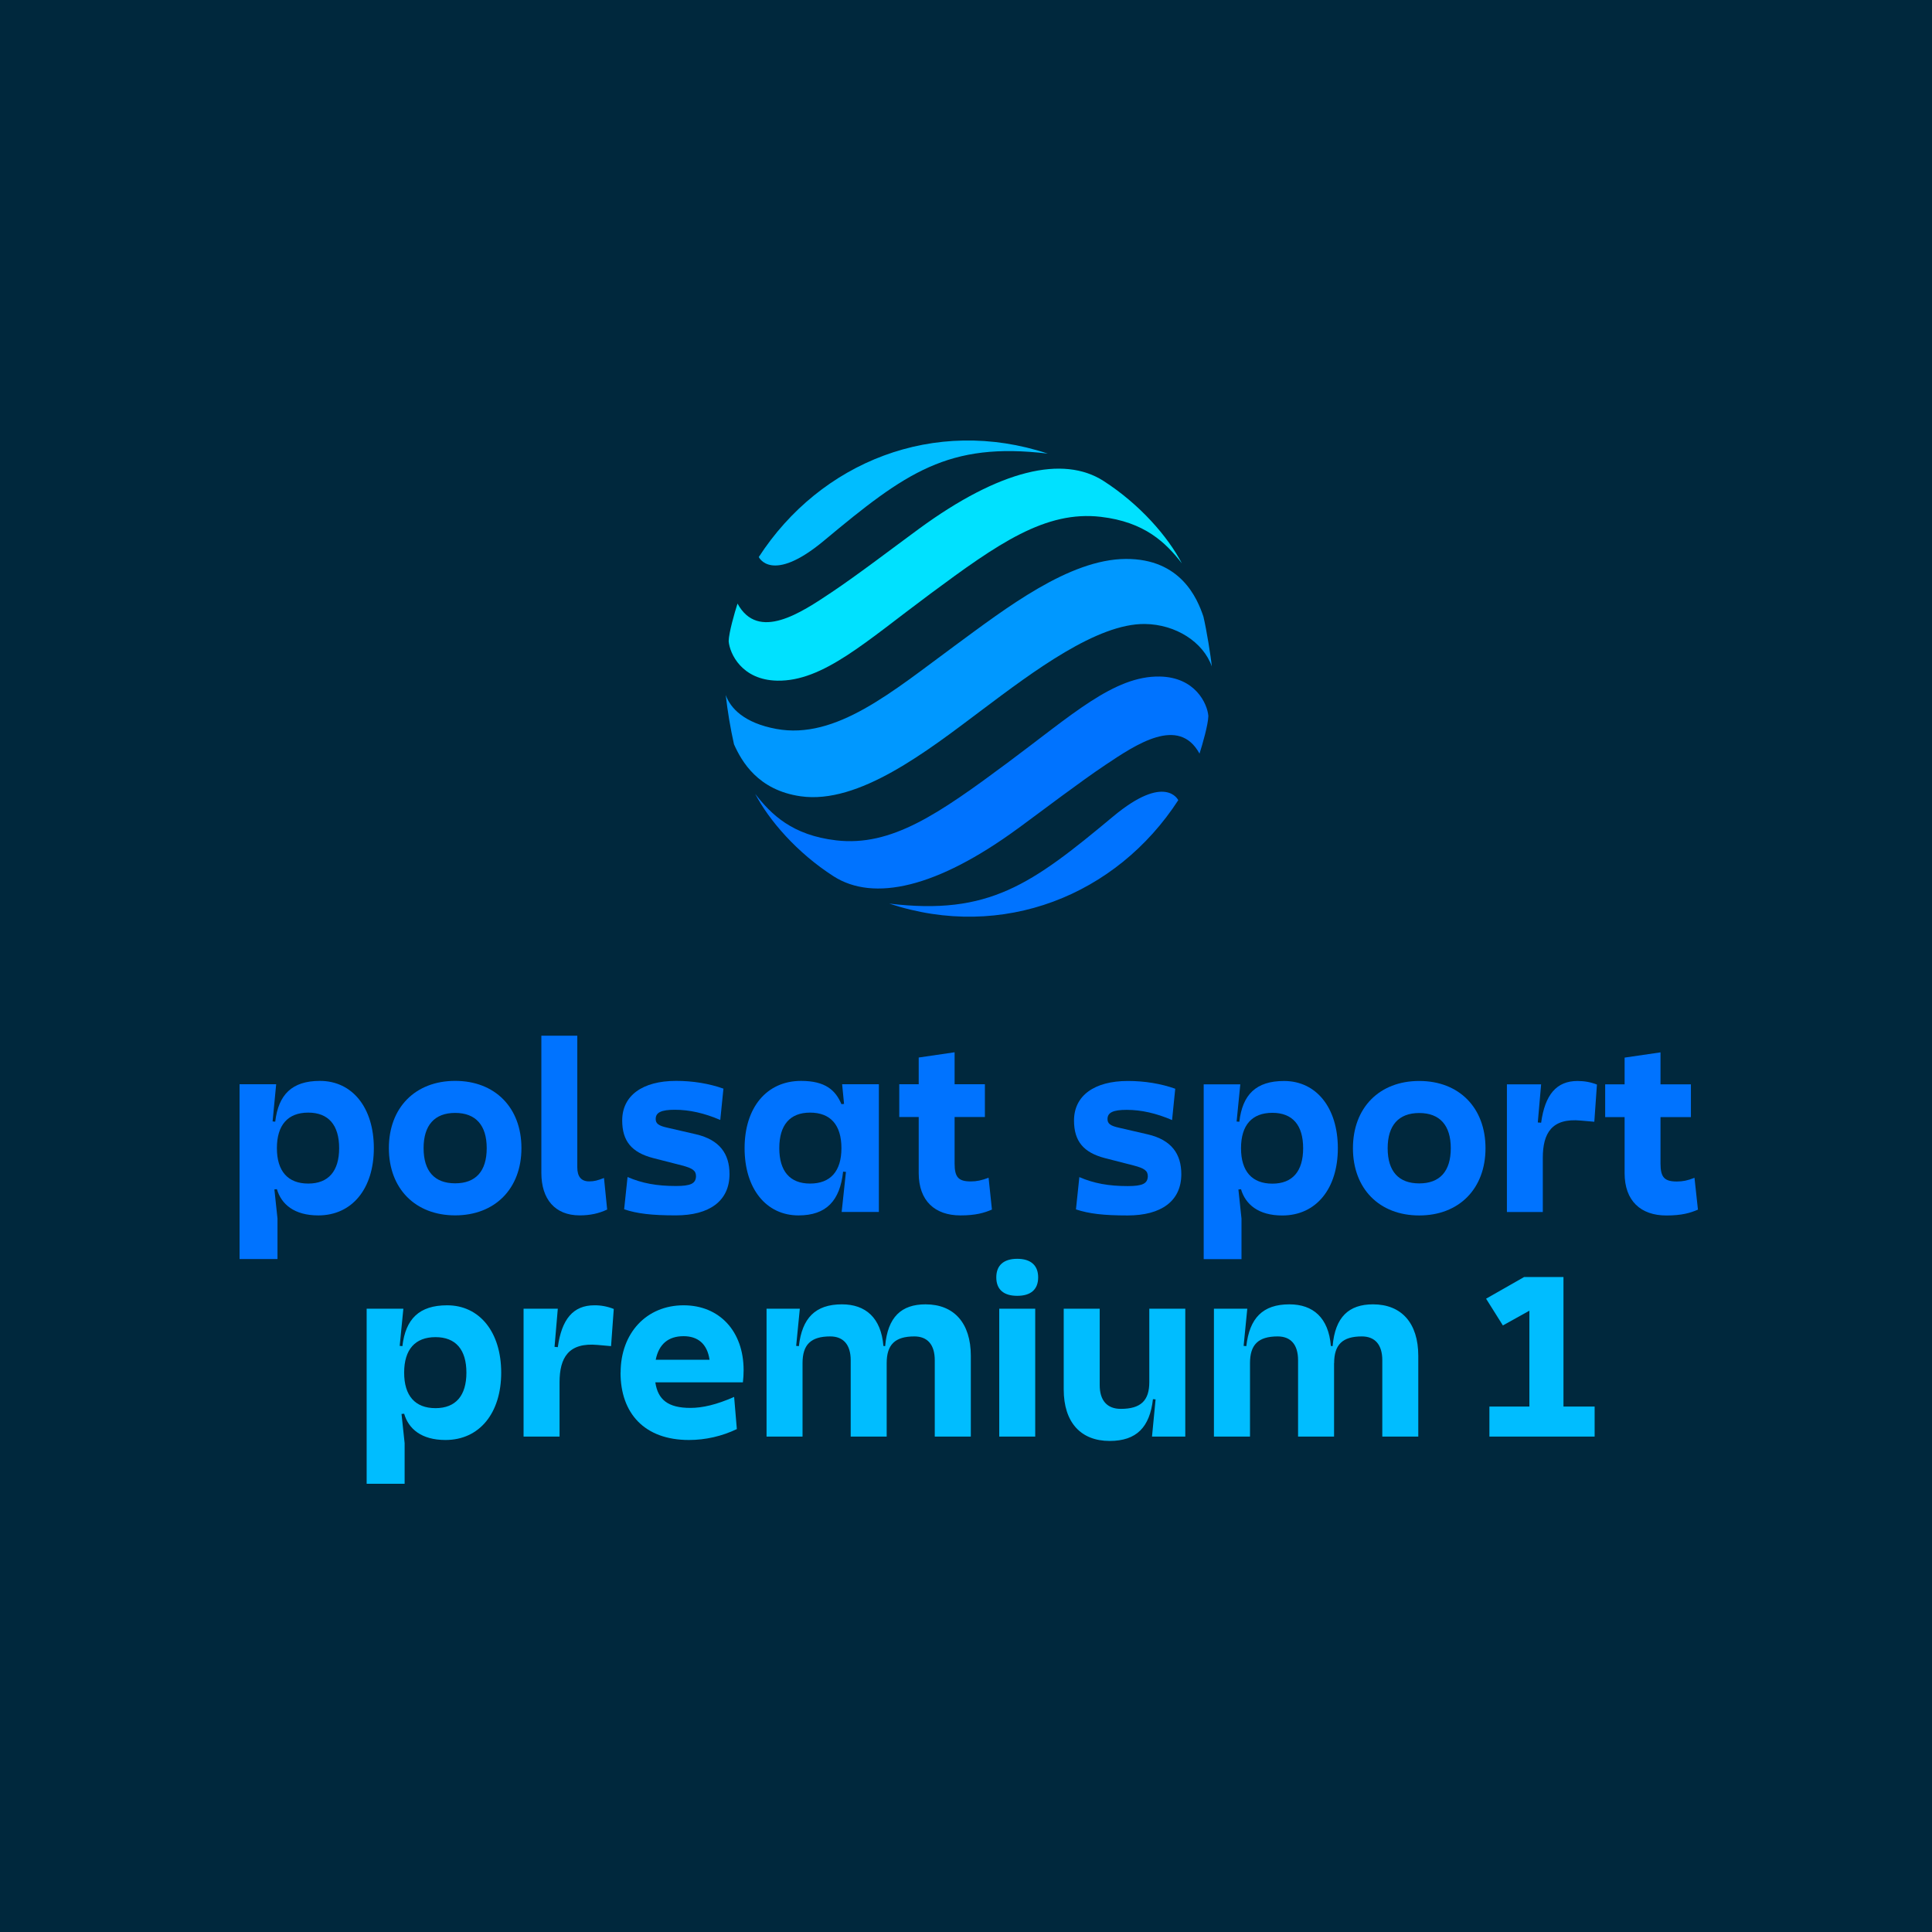
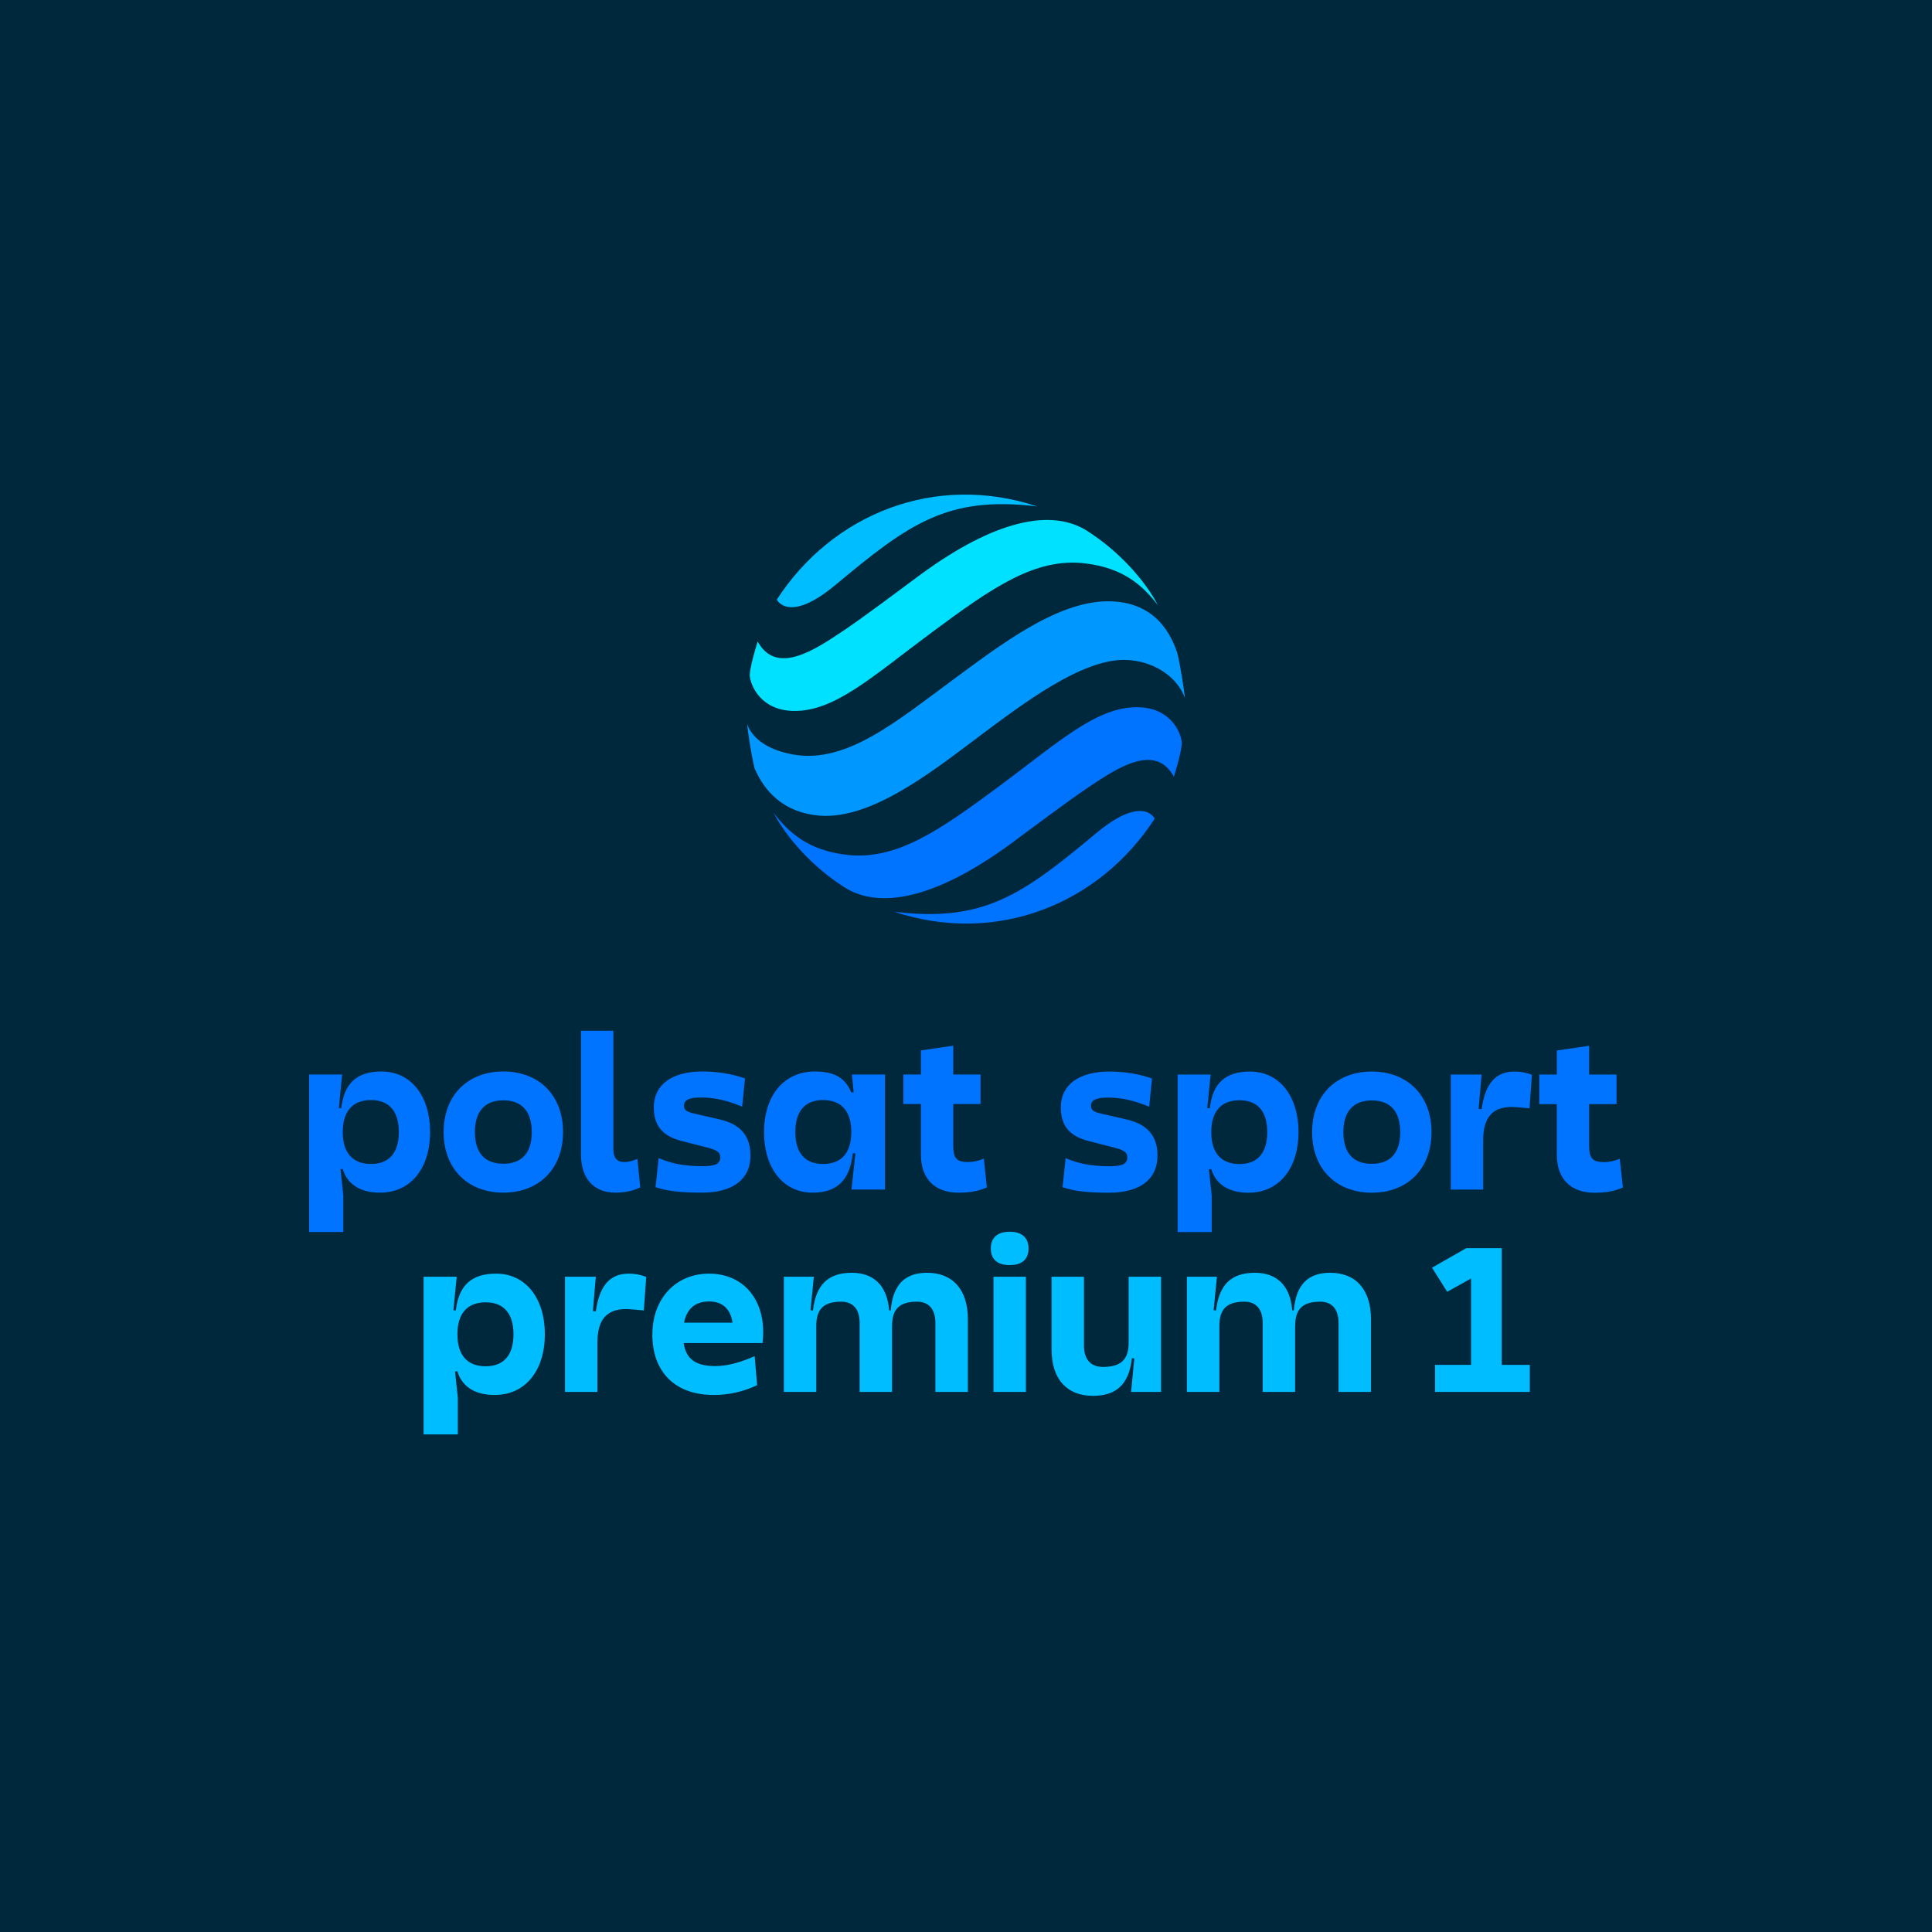
<svg xmlns="http://www.w3.org/2000/svg" width="250" height="250" viewBox="0 0 250 250" fill="none">
  <rect width="250" height="250" fill="#00283D" />
-   <path d="M153.375 169.348V185.892H149.069L149.532 181.081L149.192 181.05C148.78 184.666 147.08 186.458 143.588 186.458C139.839 186.458 137.645 184.037 137.645 179.794V169.348H142.301V179.227C142.301 181.236 143.269 182.307 145.031 182.307C147.616 182.307 148.719 181.236 148.719 178.846V169.348H153.375Z" fill="#00BDFF" />
-   <path d="M128.92 165.289C128.92 163.744 129.868 162.889 131.629 162.889C133.39 162.889 134.338 163.744 134.338 165.289C134.338 166.855 133.39 167.679 131.629 167.679C129.868 167.679 128.92 166.855 128.92 165.289ZM129.301 185.891H133.957V169.348H129.301V185.891Z" fill="#00BDFF" />
-   <path d="M96.223 177.3C96.223 172.273 93.112 168.905 88.455 168.905C83.665 168.905 80.307 172.489 80.307 177.619H80.297C80.297 182.904 83.418 186.334 89.146 186.334C91.288 186.334 93.411 185.85 95.347 184.923L94.997 180.761C92.7 181.771 90.907 182.183 89.331 182.183C86.427 182.183 85.128 181.101 84.799 178.876H96.13C96.192 178.361 96.223 177.836 96.223 177.3ZM84.85 175.951C85.252 173.942 86.467 172.902 88.455 172.902C90.279 172.902 91.515 173.87 91.814 175.951H84.85Z" fill="#00BDFF" />
-   <path d="M57.86 168.905C54.244 168.905 52.483 170.666 52.071 174.189L51.721 174.158L52.194 169.348H47.445V192H52.359V186.747L51.957 182.966L52.297 182.935C52.864 184.892 54.533 186.334 57.644 186.334C62.053 186.334 64.855 182.842 64.855 177.62C64.855 172.366 62.053 168.905 57.86 168.905ZM56.356 182.214C53.709 182.214 52.297 180.607 52.297 177.62C52.297 174.632 53.709 173.025 56.356 173.025C58.962 173.025 60.353 174.632 60.353 177.62C60.353 180.607 58.962 182.214 56.356 182.214Z" fill="#00BDFF" />
-   <path d="M79.421 169.379L79.071 174.189L77.341 174.035C73.57 173.685 72.406 175.673 72.406 178.877V185.892H67.75V169.348H72.179L71.757 174.282L72.179 174.323C72.684 170.697 74.168 168.905 76.908 168.905C77.763 168.894 78.618 169.059 79.421 169.379Z" fill="#00BDFF" />
-   <path d="M125.624 175.446V185.891H120.958V176.013C120.958 174.004 120.02 172.932 118.32 172.932C115.796 172.932 114.736 174.004 114.736 176.394V185.891H110.08V176.013C110.08 174.004 109.132 172.932 107.432 172.932C104.908 172.932 103.848 174.004 103.848 176.394V185.891H99.191V169.347H103.497L103.024 174.158L103.374 174.189C103.786 170.573 105.486 168.781 108.947 168.781C111.996 168.781 114.015 170.511 114.313 174.168L114.54 174.189C114.859 170.408 116.652 168.781 119.763 168.781C123.451 168.781 125.624 171.202 125.624 175.446Z" fill="#00BDFF" />
-   <path d="M183.525 175.446V185.891H178.869V176.013C178.869 174.004 177.922 172.932 176.222 172.932C173.708 172.932 172.637 174.004 172.637 176.394H172.627V185.891H167.97V176.013C167.97 174.004 167.033 172.932 165.333 172.932C162.809 172.932 161.749 174.004 161.749 176.394V185.891H157.082V169.347H161.398L160.924 174.158L161.274 174.189C161.686 170.573 163.386 168.781 166.847 168.781C169.907 168.781 171.916 170.511 172.214 174.168L172.441 174.189C172.76 170.408 174.553 168.781 177.664 168.781C181.352 168.781 183.525 171.202 183.525 175.446Z" fill="#00BDFF" />
-   <path d="M206.345 182.009V185.891H192.728V182.009H197.901V169.604L194.472 171.511L192.299 168.05L197.214 165.249H202.312V182.009H206.345Z" fill="#00BDFF" />
-   <path d="M41.4 139.867C37.79 139.867 36.031 141.626 35.614 145.144L35.274 145.113L35.737 140.299H31V162.921H35.907V157.675L35.506 153.909L35.83 153.878C36.401 155.823 38.067 157.273 41.184 157.273C45.582 157.273 48.375 153.786 48.375 148.57C48.375 143.324 45.582 139.867 41.4 139.867ZM39.888 153.153C37.25 153.153 35.83 151.548 35.83 148.57C35.83 145.576 37.25 143.972 39.888 143.972C42.496 143.972 43.885 145.576 43.885 148.57C43.885 151.548 42.496 153.153 39.888 153.153Z" fill="#0073FF" />
-   <path d="M62.981 148.567C62.981 145.614 61.567 144.01 58.897 144.01C56.227 144.01 54.813 145.614 54.813 148.567C54.813 151.552 56.227 153.121 58.897 153.121C61.567 153.121 62.981 151.551 62.981 148.567ZM67.474 148.567C67.474 153.813 64.049 157.268 58.897 157.268C53.745 157.268 50.32 153.813 50.32 148.567C50.32 143.321 53.745 139.865 58.897 139.865C64.049 139.865 67.474 143.32 67.474 148.567Z" fill="#0073FF" />
-   <path d="M78.157 152.431L78.566 156.515C77.496 157.018 76.367 157.27 75.014 157.27C71.81 157.27 70.051 155.164 70.051 151.77V134.021H74.701V151.048C74.701 152.243 75.203 152.871 76.24 152.871C76.901 152.871 77.34 152.744 78.157 152.431Z" fill="#0073FF" />
-   <path d="M93.612 140.87L93.203 144.923C91.162 144.043 89.214 143.603 87.329 143.603C85.57 143.603 84.847 143.949 84.847 144.796C84.847 145.394 85.224 145.676 86.386 145.928L90.063 146.777C93.142 147.499 94.398 149.32 94.398 151.929C94.398 155.415 91.79 157.269 87.454 157.269C84.344 157.269 82.46 157.05 80.764 156.483L81.204 152.305C83.088 153.122 85.005 153.468 87.454 153.468C89.371 153.468 90.032 153.155 90.063 152.212C90.063 151.489 89.653 151.174 88.209 150.798L84.532 149.857C81.737 149.132 80.512 147.657 80.512 144.985C80.512 141.781 83.118 139.866 87.486 139.866C89.653 139.865 91.759 140.211 93.612 140.87Z" fill="#0073FF" />
-   <path d="M108.972 140.299L109.219 142.845L108.88 142.876C108.124 141.086 106.812 139.867 103.664 139.867C99.174 139.867 96.35 143.354 96.35 148.57C96.35 153.817 99.143 157.273 103.325 157.273C106.935 157.273 108.695 155.36 109.096 151.61L109.466 151.641L108.911 156.825H113.725V140.299H108.972V140.299ZM104.821 153.153C102.214 153.153 100.84 151.548 100.84 148.57C100.84 145.576 102.214 143.972 104.821 143.972C107.475 143.972 108.88 145.576 108.88 148.57C108.88 151.548 107.475 153.153 104.821 153.153Z" fill="#0073FF" />
-   <path d="M128.355 156.517C127.352 156.949 126.256 157.273 124.281 157.273C120.979 157.273 118.881 155.391 118.881 151.795V144.543H116.365V140.299H118.881V136.843L123.525 136.164V140.299H127.445V144.543H123.525V150.546C123.525 152.336 124.019 152.876 125.624 152.876C126.38 152.876 127.044 152.737 127.923 152.397L128.355 156.517Z" fill="#0073FF" />
-   <path d="M152.075 140.882L151.666 144.935C149.624 144.055 147.677 143.615 145.793 143.615C144.033 143.615 143.311 143.961 143.311 144.808C143.311 145.405 143.688 145.687 144.85 145.939L148.526 146.788C151.605 147.51 152.861 149.331 152.861 151.939C152.861 155.425 150.253 157.279 145.918 157.279C142.808 157.279 140.924 157.06 139.228 156.494L139.668 152.316C141.552 153.132 143.469 153.478 145.918 153.478C147.835 153.478 148.494 153.165 148.526 152.222C148.526 151.499 148.117 151.184 146.673 150.808L142.996 149.865C140.202 149.143 138.977 147.668 138.977 144.996C138.977 141.792 141.583 139.877 145.951 139.877C148.117 139.877 150.222 140.223 152.075 140.882Z" fill="#0073FF" />
-   <path d="M166.157 139.879C162.531 139.879 160.772 141.638 160.371 145.156L160.016 145.125L160.495 140.311H155.758V162.931H160.649V157.684L160.248 153.919L160.587 153.889C161.158 155.833 162.824 157.283 165.926 157.283C170.323 157.283 173.116 153.796 173.116 148.581C173.116 143.335 170.323 139.879 166.157 139.879ZM164.645 153.164C162.007 153.164 160.587 151.559 160.587 148.581C160.587 145.587 162.007 143.998 164.645 143.998C167.253 143.998 168.626 145.587 168.626 148.581C168.626 151.559 167.253 153.164 164.645 153.164Z" fill="#0073FF" />
-   <path d="M187.73 148.578C187.73 145.626 186.316 144.024 183.647 144.024C180.977 144.024 179.563 145.626 179.563 148.578C179.563 151.563 180.977 153.132 183.647 153.132C186.317 153.132 187.73 151.563 187.73 148.578ZM192.223 148.578C192.223 153.824 188.798 157.279 183.647 157.279C178.495 157.279 175.07 153.824 175.07 148.578C175.07 143.332 178.495 139.877 183.647 139.877C188.798 139.877 192.223 143.332 192.223 148.578Z" fill="#0073FF" />
-   <path d="M206.643 140.341L206.304 145.155L204.561 145.001C200.796 144.646 199.638 146.637 199.638 149.831V156.836H194.994V140.311H199.422L198.99 145.248L199.422 145.279C199.916 141.669 201.397 139.879 204.128 139.879C205.039 139.879 205.857 140.033 206.643 140.341Z" fill="#0073FF" />
-   <path d="M219.266 152.407L219.713 156.527C218.71 156.959 217.615 157.283 215.624 157.283C212.322 157.283 210.224 155.401 210.224 151.806V144.554H207.709V140.31H210.224V136.854L214.868 136.175V140.31H218.803V144.554H214.868V150.556C214.868 152.346 215.377 152.886 216.982 152.886C217.738 152.886 218.386 152.762 219.266 152.407Z" fill="#0073FF" />
-   <path d="M103.61 103.04C111.119 104.11 119.953 97.217 127.067 91.866C133.746 86.844 141.973 80.677 148.136 80.744C152.168 80.79 155.7 83.101 156.805 86.231C156.698 85.036 156.127 81.483 155.72 79.782C154.937 77.457 152.805 72.295 145.689 72.326C138.345 72.358 130.137 78.715 123.59 83.525C115.464 89.496 108.179 95.751 100.449 94.322C96.299 93.555 94.503 91.637 93.91 89.93C94.152 92.074 94.508 94.204 94.978 96.31C95.974 98.542 98.092 102.253 103.605 103.039" fill="#0098FF" />
-   <path d="M135.583 58.697C120.911 53.834 106.167 59.768 98.186 72.078C98.186 72.078 99.834 75.622 106.616 69.967C117.184 61.156 122.69 57.145 135.583 58.697Z" fill="#00BDFF" />
-   <path d="M118.912 68.43C115.662 70.812 110.943 74.417 107.598 76.65C103.642 79.294 98.113 83.024 95.435 78.102C95.044 79.319 94.315 81.853 94.289 82.974C94.422 84.574 95.986 87.997 100.587 88.078C106.502 88.179 111.982 83.072 120.356 76.858C129.156 70.329 135.284 66.043 142.451 66.879C148.131 67.542 150.854 70.219 152.932 72.898C151.131 69.446 147.497 65.255 142.801 62.238C137.595 58.893 129.404 60.745 118.912 68.43Z" fill="#00E1FF" />
-   <path d="M115.068 116.925C129.741 121.787 144.485 115.853 152.466 103.544C152.466 103.544 150.818 99.999 144.035 105.655C133.467 114.466 127.961 118.476 115.068 116.925ZM131.739 107.191C134.988 104.811 139.708 101.206 143.052 98.97C147.009 96.326 152.537 92.597 155.216 97.519C155.607 96.302 156.335 93.768 156.361 92.646C156.228 91.047 154.665 87.624 150.064 87.543C144.148 87.441 138.668 92.548 130.295 98.762C121.492 105.292 115.367 109.578 108.2 108.742C102.519 108.078 99.796 105.402 97.719 102.722C99.519 106.174 103.154 110.366 107.85 113.382C113.055 116.724 121.247 114.872 131.738 107.188" fill="#0073FF" />
+   <path d="M49.369 138.65C46.116 138.65 44.532 140.234 44.156 143.404L43.85 143.376L44.267 139.039H40V159.418H44.42V154.691L44.059 151.299L44.351 151.272C44.865 153.023 46.367 154.33 49.175 154.33C53.136 154.33 55.652 151.188 55.652 146.49C55.652 141.763 53.136 138.65 49.369 138.65ZM48.007 150.618C45.63 150.618 44.351 149.173 44.351 146.49C44.351 143.793 45.63 142.347 48.007 142.347C50.356 142.347 51.607 143.793 51.607 146.49C51.607 149.173 50.356 150.618 48.007 150.618Z" fill="#0073FF" />
+   <path d="M68.811 146.487C68.811 143.827 67.537 142.382 65.132 142.382C62.726 142.382 61.453 143.827 61.453 146.487C61.453 149.176 62.726 150.589 65.132 150.589C67.537 150.589 68.811 149.176 68.811 146.487ZM72.858 146.487C72.858 151.212 69.772 154.326 65.132 154.326C60.491 154.326 57.405 151.213 57.405 146.487C57.405 141.761 60.491 138.648 65.132 138.648C69.773 138.648 72.858 141.761 72.858 146.487Z" fill="#0073FF" />
+   <path d="M82.48 149.968L82.849 153.647C81.885 154.1 80.868 154.327 79.649 154.327C76.763 154.327 75.178 152.43 75.178 149.372V133.383H79.367V148.722C79.367 149.798 79.819 150.364 80.754 150.364C81.349 150.364 81.745 150.25 82.48 149.968Z" fill="#0073FF" />
+   <path d="M96.403 139.553L96.035 143.204C94.195 142.411 92.441 142.015 90.743 142.015C89.158 142.015 88.507 142.327 88.507 143.09C88.507 143.628 88.847 143.883 89.893 144.109L93.206 144.874C95.979 145.525 97.111 147.165 97.111 149.515C97.111 152.656 94.761 154.326 90.856 154.326C88.054 154.326 86.356 154.129 84.829 153.618L85.225 149.855C86.922 150.59 88.649 150.902 90.856 150.902C92.583 150.902 93.178 150.62 93.206 149.77C93.206 149.119 92.837 148.836 91.536 148.496L88.224 147.649C85.706 146.996 84.602 145.667 84.602 143.26C84.602 140.374 86.95 138.649 90.885 138.649C92.837 138.648 94.733 138.959 96.403 139.553Z" fill="#0073FF" />
+   <path d="M110.24 139.039L110.462 141.333L110.157 141.36C109.475 139.748 108.294 138.65 105.458 138.65C101.413 138.65 98.869 141.791 98.869 146.49C98.869 151.216 101.385 154.33 105.152 154.33C108.405 154.33 109.99 152.606 110.351 149.228L110.685 149.256L110.184 153.926H114.521V139.039H110.24V139.039ZM106.501 150.618C104.151 150.618 102.914 149.173 102.914 146.49C102.914 143.793 104.151 142.347 106.501 142.347C108.892 142.347 110.156 143.793 110.156 146.49C110.157 149.173 108.892 150.618 106.501 150.618Z" fill="#0073FF" />
+   <path d="M127.7 153.649C126.797 154.038 125.81 154.33 124.03 154.33C121.056 154.33 119.165 152.634 119.165 149.395V142.862H116.899V139.039H119.165V135.925L123.349 135.314V139.039H126.88V142.862H123.349V148.269C123.349 149.882 123.794 150.368 125.24 150.368C125.921 150.368 126.519 150.243 127.311 149.938L127.7 153.649Z" fill="#0073FF" />
+   <path d="M149.069 139.564L148.701 143.215C146.861 142.422 145.107 142.026 143.41 142.026C141.825 142.026 141.174 142.337 141.174 143.1C141.174 143.638 141.513 143.893 142.56 144.12L145.872 144.884C148.646 145.535 149.777 147.175 149.777 149.525C149.777 152.665 147.428 154.335 143.522 154.335C140.721 154.335 139.023 154.138 137.496 153.627L137.892 149.864C139.589 150.599 141.316 150.911 143.523 150.911C145.249 150.911 145.843 150.629 145.872 149.779C145.872 149.129 145.504 148.845 144.203 148.506L140.891 147.656C138.373 147.005 137.269 145.677 137.269 143.27C137.269 140.384 139.617 138.659 143.552 138.659C145.503 138.659 147.4 138.97 149.069 139.564Z" fill="#0073FF" />
+   <path d="M161.755 138.66C158.488 138.66 156.904 140.245 156.543 143.414L156.223 143.386L156.654 139.049H152.387V159.426H156.793V154.7L156.431 151.308L156.737 151.281C157.251 153.032 158.752 154.339 161.546 154.339C165.507 154.339 168.023 151.198 168.023 146.499C168.023 141.773 165.508 138.66 161.755 138.66ZM160.393 150.628C158.016 150.628 156.737 149.182 156.737 146.499C156.737 143.803 158.016 142.371 160.393 142.371C162.742 142.371 163.979 143.803 163.979 146.499C163.979 149.182 162.742 150.628 160.393 150.628Z" fill="#0073FF" />
+   <path d="M181.189 146.497C181.189 143.837 179.916 142.394 177.511 142.394C175.106 142.394 173.832 143.837 173.832 146.497C173.832 149.186 175.106 150.599 177.511 150.599C179.916 150.599 181.189 149.186 181.189 146.497ZM185.236 146.497C185.236 151.222 182.151 154.335 177.51 154.335C172.87 154.335 169.785 151.222 169.785 146.497C169.785 141.771 172.87 138.659 177.51 138.659C182.151 138.659 185.236 141.771 185.236 146.497Z" fill="#0073FF" />
+   <path d="M198.226 139.077L197.92 143.414L196.35 143.275C192.958 142.955 191.916 144.748 191.916 147.625V153.936H187.732V139.049H191.721L191.332 143.497L191.721 143.525C192.166 140.273 193.5 138.66 195.961 138.66C196.781 138.66 197.517 138.799 198.226 139.077Z" fill="#0073FF" />
+   <path d="M209.597 149.946L210 153.658C209.096 154.047 208.11 154.339 206.317 154.339C203.342 154.339 201.452 152.643 201.452 149.404V142.871H199.186V139.049H201.452V135.936L205.636 135.324V139.049H209.18V142.871H205.636V148.278C205.636 149.891 206.094 150.377 207.54 150.377C208.221 150.377 208.804 150.266 209.597 149.946Z" fill="#0073FF" />
+   <path d="M150.241 165.207V180.11H146.362L146.78 175.777L146.473 175.749C146.102 179.006 144.571 180.621 141.425 180.621C138.047 180.621 136.071 178.44 136.071 174.617V165.207H140.265V174.107C140.265 175.916 141.137 176.881 142.724 176.881C145.054 176.881 146.047 175.916 146.047 173.763V165.207H150.241Z" fill="#00BDFF" />
+   <path d="M128.211 161.551C128.211 160.159 129.065 159.388 130.652 159.388C132.238 159.388 133.092 160.159 133.092 161.551C133.092 162.961 132.238 163.703 130.652 163.703C129.065 163.704 128.211 162.961 128.211 161.551ZM128.555 180.11H132.749V165.207H128.555V180.11Z" fill="#00BDFF" />
+   <path d="M98.757 172.371C98.757 167.842 95.955 164.808 91.76 164.808C87.445 164.808 84.42 168.037 84.42 172.658H84.411C84.411 177.419 87.222 180.509 92.382 180.509C94.312 180.509 96.224 180.073 97.969 179.238L97.653 175.489C95.584 176.398 93.969 176.769 92.549 176.769C89.933 176.769 88.763 175.795 88.466 173.791H98.674C98.73 173.327 98.757 172.853 98.757 172.371ZM88.512 171.155C88.874 169.346 89.969 168.408 91.76 168.408C93.403 168.408 94.516 169.281 94.785 171.155H88.512Z" fill="#00BDFF" />
+   <path d="M64.199 164.808C60.942 164.808 59.355 166.395 58.984 169.568L58.669 169.541L59.096 165.207H54.817V185.613H59.244V180.881L58.882 177.475L59.188 177.447C59.699 179.21 61.202 180.509 64.005 180.509C67.976 180.509 70.5 177.363 70.5 172.659C70.5 167.926 67.976 164.808 64.199 164.808ZM62.844 176.797C60.46 176.797 59.188 175.35 59.188 172.659C59.188 169.967 60.46 168.52 62.844 168.52C65.192 168.52 66.445 169.967 66.445 172.659C66.445 175.35 65.192 176.797 62.844 176.797Z" fill="#00BDFF" />
+   <path d="M83.622 165.235L83.307 169.568L81.748 169.429C78.351 169.114 77.303 170.905 77.303 173.791V180.11H73.108V165.207H77.098L76.718 169.652L77.098 169.689C77.553 166.423 78.889 164.808 81.358 164.808C82.128 164.798 82.898 164.947 83.622 165.235Z" fill="#00BDFF" />
+   <path d="M125.242 170.7V180.11H121.039V171.211C121.039 169.401 120.194 168.436 118.663 168.436C116.389 168.436 115.434 169.401 115.434 171.554V180.11H111.239V171.211C111.239 169.401 110.386 168.436 108.855 168.436C106.581 168.436 105.625 169.401 105.625 171.554V180.11H101.431V165.207H105.31L104.883 169.54L105.198 169.568C105.57 166.311 107.101 164.696 110.219 164.696C112.966 164.696 114.784 166.255 115.053 169.549L115.258 169.568C115.545 166.162 117.16 164.696 119.962 164.696C123.285 164.697 125.242 166.877 125.242 170.7Z" fill="#00BDFF" />
+   <path d="M177.403 170.7V180.11H173.209V171.211C173.209 169.401 172.355 168.436 170.824 168.436C168.56 168.436 167.595 169.401 167.595 171.554H167.585V180.11H163.391V171.211C163.391 169.401 162.546 168.436 161.015 168.436C158.741 168.436 157.786 169.401 157.786 171.554V180.11H153.582V165.207H157.47L157.043 169.54L157.359 169.568C157.73 166.311 159.261 164.696 162.379 164.696C165.135 164.696 166.945 166.255 167.214 169.549L167.418 169.568C167.706 166.162 169.32 164.696 172.123 164.696C175.445 164.697 177.403 166.877 177.403 170.7Z" fill="#00BDFF" />
+   <path d="M197.958 176.613V180.11H185.691V176.613H190.352V165.438L187.262 167.156L185.304 164.038L189.732 161.514H194.325V176.613H197.958Z" fill="#00BDFF" />
+   <path d="M105.408 105.475C112.173 106.438 120.13 100.229 126.539 95.409C132.556 90.885 139.968 85.329 145.519 85.389C149.151 85.431 152.333 87.513 153.329 90.333C153.232 89.256 152.718 86.055 152.351 84.523C151.646 82.428 149.725 77.778 143.315 77.806C136.699 77.835 129.305 83.562 123.407 87.895C116.087 93.273 109.525 98.908 102.561 97.621C98.822 96.93 97.204 95.202 96.671 93.664C96.888 95.596 97.209 97.514 97.633 99.412C98.529 101.422 100.438 104.766 105.404 105.474" fill="#0098FF" />
+   <path d="M134.211 65.528C120.994 61.148 107.712 66.494 100.522 77.583C100.522 77.583 102.007 80.776 108.117 75.681C117.637 67.743 122.597 64.131 134.211 65.528Z" fill="#00BDFF" />
+   <path d="M119.194 74.296C116.266 76.442 112.015 79.69 109.002 81.702C105.438 84.083 100.457 87.443 98.045 83.009C97.693 84.106 97.036 86.388 97.013 87.399C97.132 88.839 98.541 91.923 102.686 91.996C108.015 92.088 112.951 87.487 120.495 81.889C128.422 76.007 133.942 72.146 140.399 72.899C145.515 73.497 147.968 75.908 149.84 78.322C148.218 75.212 144.944 71.436 140.714 68.719C136.024 65.706 128.645 67.374 119.194 74.296Z" fill="#00E1FF" />
+   <path d="M115.731 117.983C128.949 122.363 142.23 117.017 149.42 105.928C149.42 105.928 147.935 102.735 141.825 107.83C132.305 115.767 127.345 119.38 115.731 117.983ZM130.748 109.214C133.675 107.07 137.928 103.822 140.94 101.808C144.504 99.427 149.484 96.067 151.897 100.501C152.249 99.404 152.905 97.122 152.929 96.111C152.809 94.671 151.401 91.587 147.256 91.514C141.927 91.422 136.991 96.023 129.447 101.621C121.518 107.503 116 111.364 109.543 110.611C104.426 110.013 101.973 107.602 100.102 105.188C101.724 108.298 104.998 112.074 109.228 114.791C113.917 117.802 121.297 116.133 130.748 109.211" fill="#0073FF" />
</svg>
